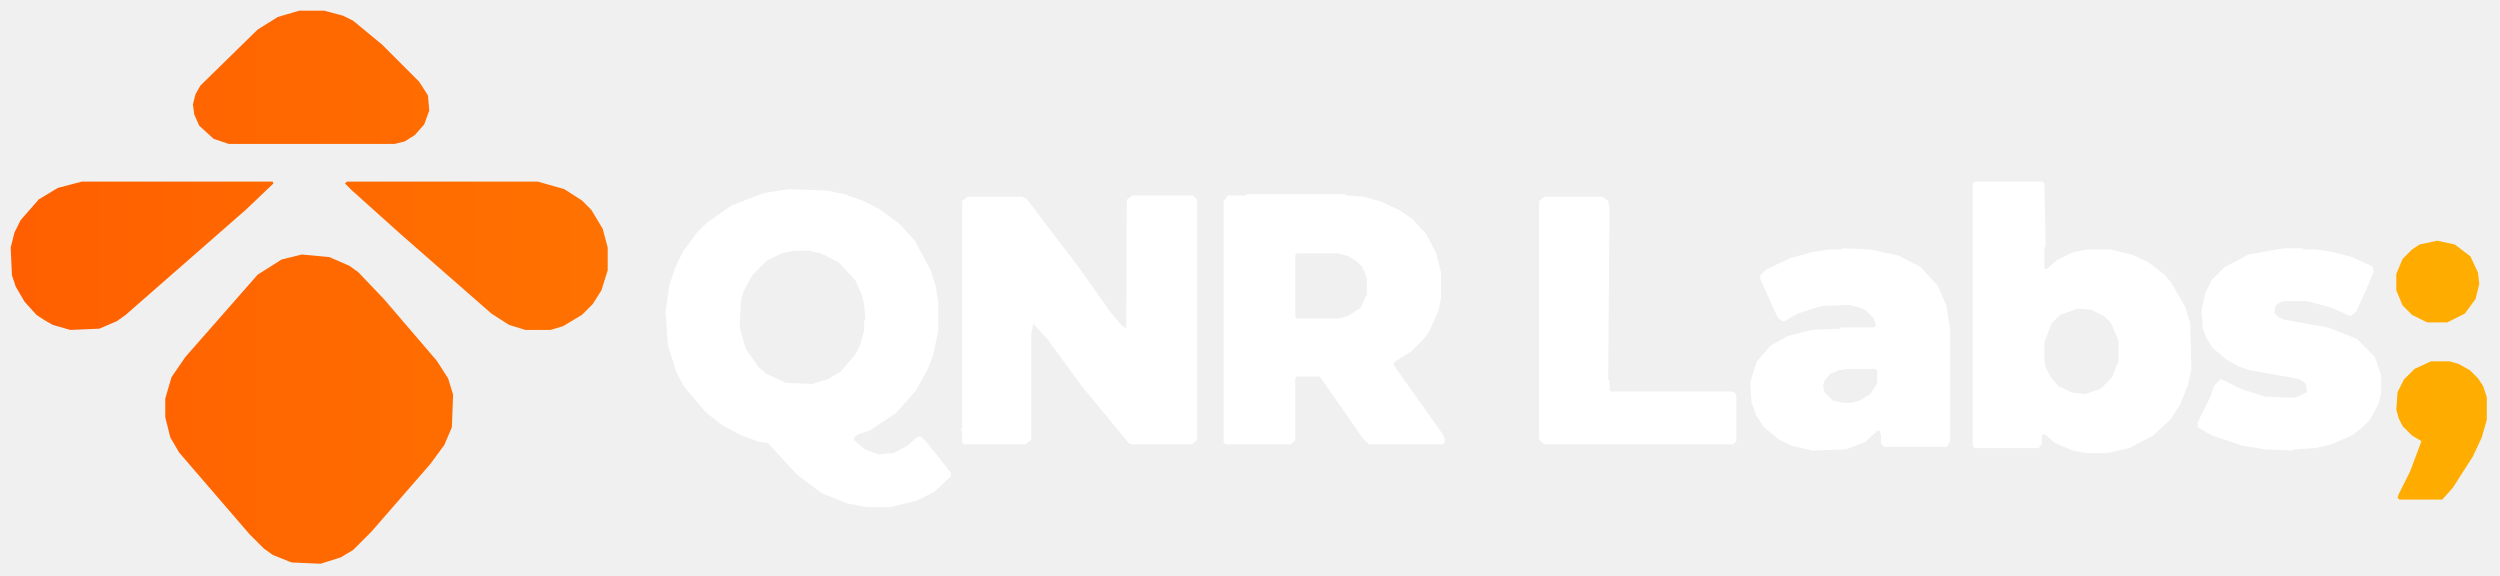
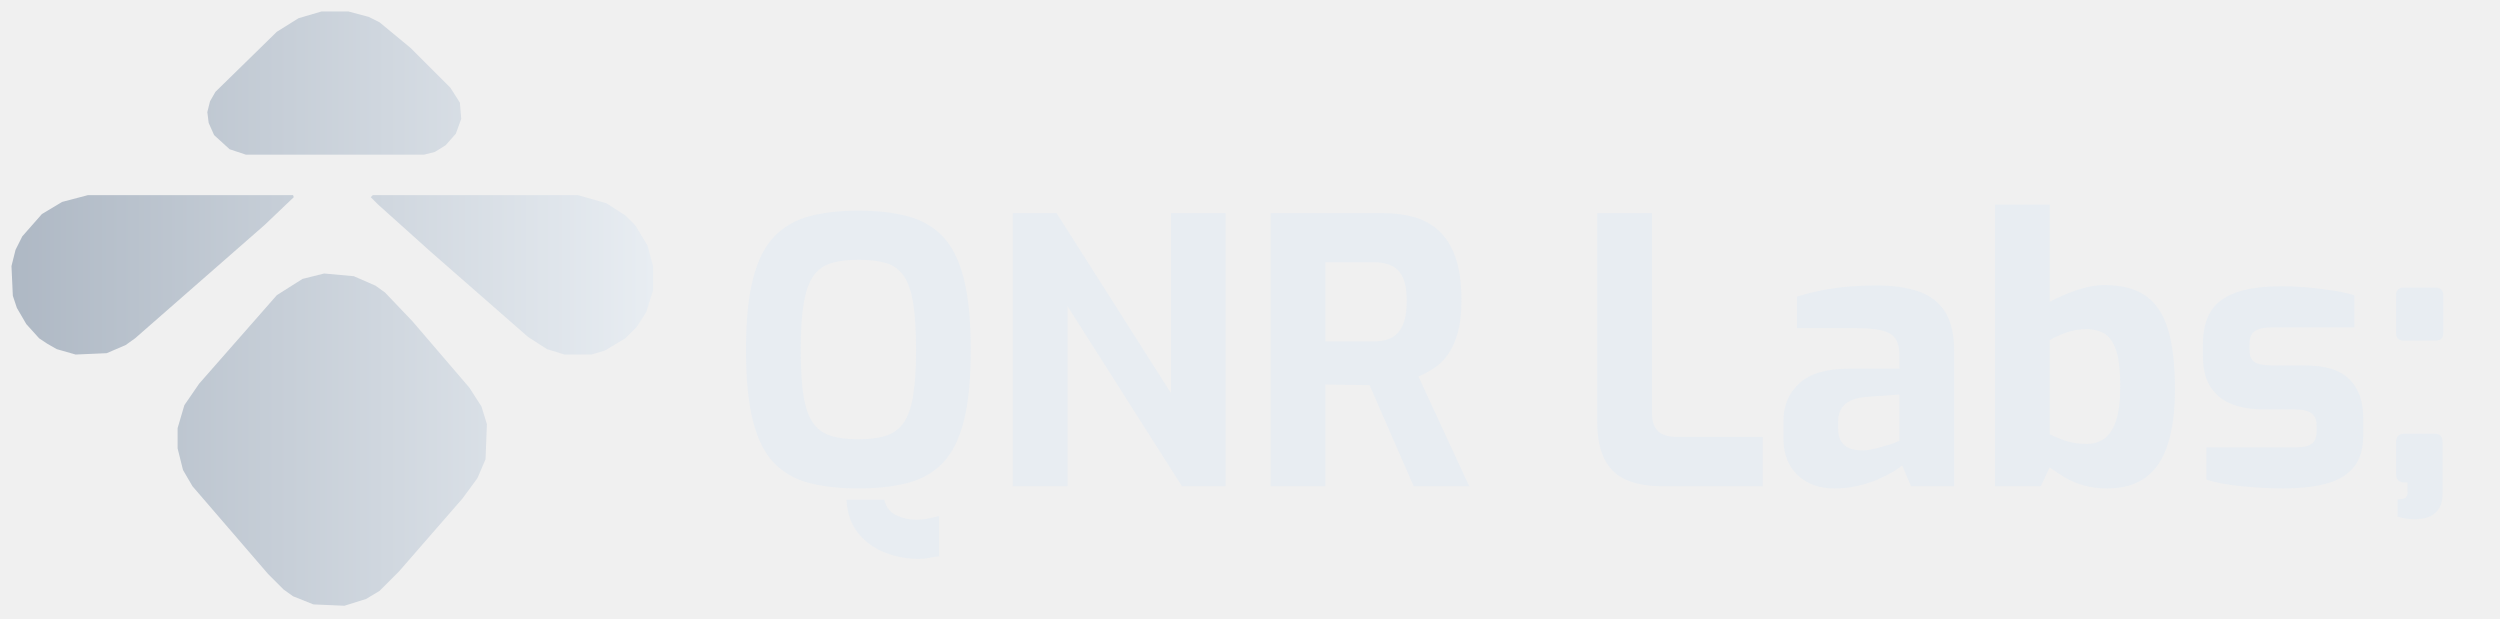
- <svg xmlns="http://www.w3.org/2000/svg" viewBox="0 0 1989.0 458.0" role="img" aria-labelledby="title">
+ <svg xmlns="http://www.w3.org/2000/svg" viewBox="0 0 1851 458" role="img" aria-labelledby="title">
  <defs>
-     <linearGradient id="qnr-mark" x1="0" y1="0" x2="1" y2="0">
-       <stop offset="0" stop-color="#FF5E00" />
-       <stop offset="1" stop-color="#FFAE00" />
+     <linearGradient id="qnr-mark-dark" gradientUnits="userSpaceOnUse" x1="8.5" y1="228" x2="483.5" y2="228">
+       <stop offset="0" stop-color="#AEB8C4" />
+       <stop offset="1" stop-color="#E8EDF2" />
    </linearGradient>
  </defs>
-   <path fill="url(#qnr-mark)" fill-rule="evenodd" d="M 238.0 8.5 L 221.0 13.5 L 205.0 23.5 L 159.5 68.0 L 155.5 75.0 L 153.5 83.0 L 154.5 91.0 L 158.5 100.0 L 170.0 110.5 L 182.0 114.5 L 314.0 114.5 L 322.0 112.5 L 330.0 107.5 L 337.5 99.0 L 341.5 88.0 L 340.5 76.0 L 333.5 65.0 L 304.0 35.5 L 281.0 16.5 L 273.0 12.5 L 258.0 8.5 Z M 65.0 144.5 L 46.0 149.5 L 31.0 158.5 L 16.5 175.0 L 11.5 185.0 L 8.5 197.0 L 9.5 219.0 L 12.5 228.0 L 19.5 240.0 L 29.0 250.5 L 35.0 254.5 L 42.0 258.5 L 56.0 262.5 L 79.0 261.5 L 93.0 255.5 L 100.0 250.5 L 196.0 166.5 L 217.5 146.0 L 217.0 144.5 Z M 276.0 144.5 L 274.5 146.0 L 280.0 151.5 L 319.0 186.5 L 391.0 249.5 L 405.0 258.5 L 418.0 262.5 L 438.0 262.5 L 448.0 259.5 L 463.0 250.5 L 471.5 242.0 L 478.5 231.0 L 483.5 215.0 L 483.5 197.0 L 479.5 182.0 L 470.5 167.0 L 463.0 159.5 L 449.0 150.5 L 428.0 144.5 Z M 1939.0 191.5 L 1925.0 194.5 L 1919.0 198.5 L 1911.5 206.0 L 1906.5 218.0 L 1906.5 231.0 L 1911.5 243.0 L 1919.0 250.5 L 1931.0 256.5 L 1947.0 256.5 L 1961.0 249.5 L 1969.5 238.0 L 1972.5 226.0 L 1971.5 217.0 L 1965.5 204.0 L 1953.0 194.5 Z M 240.0 202.5 L 224.0 206.5 L 205.0 218.5 L 147.5 284.0 L 136.5 300.0 L 131.5 317.0 L 131.5 332.0 L 135.5 348.0 L 142.5 360.0 L 198.5 425.0 L 210.0 436.5 L 217.0 441.5 L 232.0 447.5 L 255.0 448.5 L 271.0 443.5 L 281.0 437.5 L 295.5 423.0 L 342.5 369.0 L 353.5 354.0 L 359.5 340.0 L 360.5 314.0 L 356.5 301.0 L 347.5 287.0 L 305.5 238.0 L 285.0 216.5 L 278.0 211.5 L 262.0 204.5 Z M 1934.0 287.5 L 1921.0 293.5 L 1912.5 302.0 L 1907.5 312.0 L 1906.5 326.0 L 1908.5 333.0 L 1911.5 339.0 L 1919.0 346.5 L 1926.5 351.0 L 1917.5 375.0 L 1908.5 393.0 L 1907.5 396.0 L 1909.0 397.5 L 1943.0 397.5 L 1951.5 388.0 L 1967.5 363.0 L 1974.5 348.0 L 1978.5 334.0 L 1978.5 316.0 L 1975.5 307.0 L 1971.5 301.0 L 1965.0 294.5 L 1956.0 289.5 L 1949.0 287.5 Z" />
-   <path fill="#FFFFFF" fill-rule="evenodd" d="M 1571.0 144.5 L 1569.5 146.0 L 1569.5 355.0 L 1571.0 356.5 L 1622.0 356.5 L 1624.5 353.0 L 1624.5 346.0 L 1627.0 345.5 L 1635.0 352.5 L 1649.0 358.5 L 1660.0 360.5 L 1676.0 360.5 L 1694.0 356.5 L 1713.0 346.5 L 1726.5 334.0 L 1734.5 322.0 L 1740.5 307.0 L 1743.5 294.0 L 1742.5 257.0 L 1738.5 244.0 L 1727.5 225.0 L 1722.0 218.5 L 1709.0 208.5 L 1696.0 202.5 L 1679.0 198.5 L 1661.0 198.5 L 1650.0 200.5 L 1637.0 206.5 L 1628.0 214.5 L 1626.5 213.0 L 1626.5 197.0 L 1627.5 196.0 L 1626.5 146.0 L 1625.0 144.5 Z M 628.0 150.5 L 608.0 153.5 L 582.0 163.5 L 562.0 177.5 L 554.5 185.0 L 543.5 200.0 L 537.5 212.0 L 532.5 227.0 L 529.5 248.0 L 531.5 275.0 L 538.5 297.0 L 544.5 308.0 L 562.0 328.5 L 575.0 338.5 L 590.0 346.5 L 604.0 351.5 L 611.0 352.5 L 634.0 377.5 L 654.0 392.5 L 674.0 400.5 L 690.0 403.5 L 708.0 403.5 L 729.0 398.5 L 743.0 391.5 L 756.5 379.0 L 756.5 376.0 L 736.5 351.0 L 733.0 347.5 L 730.0 347.5 L 722.0 354.5 L 711.0 360.5 L 699.0 361.5 L 688.0 357.5 L 679.5 350.0 L 679.5 348.0 L 683.0 345.5 L 692.0 342.5 L 713.0 328.5 L 728.5 311.0 L 738.5 293.0 L 742.5 282.0 L 746.5 263.0 L 746.5 241.0 L 744.5 228.0 L 740.5 215.0 L 727.5 191.0 L 716.0 178.5 L 700.0 166.5 L 686.0 159.5 L 672.0 154.5 L 657.0 151.5 Z M 992.0 154.5 L 991.0 155.5 L 977.0 155.5 L 973.5 160.0 L 973.5 352.0 L 975.0 353.5 L 1027.0 353.5 L 1030.5 350.0 L 1030.5 301.0 L 1032.0 299.5 L 1050.0 299.5 L 1084.5 349.0 L 1089.0 353.5 L 1148.0 353.5 L 1149.5 352.0 L 1149.5 349.0 L 1147.5 345.0 L 1108.5 290.0 L 1110.0 287.5 L 1123.0 279.5 L 1132.5 270.0 L 1137.5 263.0 L 1144.5 247.0 L 1146.5 237.0 L 1146.5 217.0 L 1142.5 201.0 L 1134.5 186.0 L 1124.0 174.5 L 1114.0 167.5 L 1099.0 160.5 L 1085.0 156.5 L 1071.0 155.5 L 1070.0 154.5 Z M 901.0 155.5 L 896.5 159.0 L 896.0 261.5 L 891.5 258.0 L 882.5 247.0 L 858.5 213.0 L 817.0 158.5 L 813.0 156.5 L 770.0 156.5 L 765.5 160.0 L 765.5 340.0 L 764.5 342.0 L 765.5 343.0 L 765.5 352.0 L 767.0 353.5 L 816.0 353.5 L 820.5 350.0 L 820.5 266.0 L 822.0 257.5 L 833.5 270.0 L 860.5 307.0 L 898.0 352.5 L 900.0 353.5 L 948.0 353.5 L 951.5 351.0 L 952.5 349.0 L 952.5 159.0 L 949.0 155.5 Z M 1229.0 156.5 L 1224.5 160.0 L 1224.5 349.0 L 1225.5 351.0 L 1229.0 353.5 L 1379.0 353.5 L 1381.5 351.0 L 1381.5 314.0 L 1379.0 311.5 L 1282.0 311.5 L 1280.5 310.0 L 1280.5 303.0 L 1279.5 302.0 L 1280.5 166.0 L 1279.5 160.0 L 1275.0 156.5 Z M 1466.0 197.5 L 1465.0 198.5 L 1455.0 198.5 L 1442.0 200.5 L 1424.0 205.5 L 1405.0 214.5 L 1400.5 219.0 L 1400.5 222.0 L 1414.5 253.0 L 1418.0 255.5 L 1420.0 255.5 L 1430.0 249.5 L 1449.0 243.5 L 1471.0 242.5 L 1482.0 245.5 L 1485.0 247.5 L 1490.5 253.0 L 1492.5 259.0 L 1491.0 260.5 L 1465.0 260.5 L 1464.0 261.5 L 1441.0 262.5 L 1422.0 267.5 L 1408.0 275.5 L 1397.5 288.0 L 1392.5 304.0 L 1393.5 320.0 L 1397.5 331.0 L 1403.5 340.0 L 1415.0 349.5 L 1425.0 354.5 L 1442.0 358.5 L 1469.0 357.5 L 1484.0 351.5 L 1494.0 342.5 L 1495.5 343.0 L 1496.5 346.0 L 1496.5 353.0 L 1499.0 355.5 L 1549.0 355.5 L 1551.5 351.0 L 1551.5 262.0 L 1548.5 243.0 L 1541.5 227.0 L 1528.0 212.5 L 1511.0 203.5 L 1488.0 198.5 Z M 1817.0 197.5 L 1789.0 202.5 L 1770.0 212.5 L 1759.5 223.0 L 1754.5 233.0 L 1751.5 247.0 L 1752.5 261.0 L 1755.5 269.0 L 1760.5 277.0 L 1772.0 286.5 L 1781.0 291.5 L 1790.0 294.5 L 1829.0 301.5 L 1834.5 305.0 L 1835.5 312.0 L 1826.0 316.5 L 1802.0 315.5 L 1783.0 309.5 L 1767.0 301.5 L 1761.5 307.0 L 1758.5 316.0 L 1748.5 336.0 L 1748.5 340.0 L 1760.0 346.5 L 1784.0 354.5 L 1802.0 357.5 L 1824.0 358.5 L 1825.0 357.5 L 1842.0 356.5 L 1855.0 353.5 L 1871.0 346.5 L 1879.0 340.5 L 1885.5 334.0 L 1892.5 321.0 L 1894.5 312.0 L 1894.5 299.0 L 1889.5 284.0 L 1875.0 269.5 L 1852.0 260.5 L 1818.0 254.5 L 1813.0 252.5 L 1809.5 249.0 L 1810.5 243.0 L 1814.0 240.5 L 1817.0 239.5 L 1835.0 239.5 L 1854.0 244.5 L 1870.0 251.5 L 1874.5 248.0 L 1884.5 226.0 L 1888.5 216.0 L 1887.5 212.0 L 1871.0 204.5 L 1856.0 200.5 L 1843.0 198.5 L 1833.0 198.5 L 1832.0 197.5 Z M 632.0 199.5 L 622.0 201.5 L 610.0 207.5 L 598.5 219.0 L 591.5 232.0 L 589.5 239.0 L 588.5 261.0 L 593.5 278.0 L 603.5 292.0 L 610.0 297.5 L 625.0 304.5 L 646.0 305.5 L 659.0 301.5 L 669.0 295.5 L 680.5 282.0 L 684.5 274.0 L 687.5 263.0 L 687.5 255.0 L 688.5 254.0 L 687.5 242.0 L 685.5 234.0 L 680.5 223.0 L 667.0 208.5 L 653.0 201.5 L 644.0 199.5 Z M 1032.0 201.5 L 1030.5 203.0 L 1030.5 252.0 L 1032.0 253.5 L 1065.0 253.5 L 1072.0 251.5 L 1082.5 245.0 L 1087.5 234.0 L 1087.5 221.0 L 1083.5 212.0 L 1079.0 207.5 L 1072.0 203.5 L 1064.0 201.5 Z M 1653.0 245.5 L 1639.0 250.5 L 1632.5 257.0 L 1626.5 272.0 L 1626.5 287.0 L 1627.5 292.0 L 1631.5 300.0 L 1638.0 307.5 L 1649.0 312.5 L 1659.0 313.5 L 1671.0 309.5 L 1680.5 300.0 L 1685.5 287.0 L 1685.5 271.0 L 1679.5 257.0 L 1674.0 251.5 L 1664.0 246.5 Z M 1470.0 293.5 L 1463.0 294.5 L 1456.0 297.5 L 1451.5 303.0 L 1450.5 307.0 L 1451.5 312.0 L 1458.0 318.5 L 1466.0 320.5 L 1473.0 320.5 L 1480.0 318.5 L 1488.0 313.5 L 1493.5 305.0 L 1493.5 295.0 L 1492.0 293.5 Z" />
+   <path fill="url(#qnr-mark-dark)" fill-rule="evenodd" d="M 238.0 8.5 L 221.0 13.5 L 205.0 23.5 L 159.5 68.0 L 155.5 75.0 L 153.5 83.0 L 154.5 91.0 L 158.5 100.0 L 170.0 110.5 L 182.0 114.5 L 314.0 114.5 L 322.0 112.5 L 330.0 107.5 L 337.5 99.0 L 341.5 88.0 L 340.5 76.0 L 333.5 65.0 L 304.0 35.5 L 281.0 16.5 L 273.0 12.5 L 258.0 8.5 Z M 65.0 144.5 L 46.0 149.5 L 31.0 158.5 L 16.5 175.0 L 11.5 185.0 L 8.5 197.0 L 9.5 219.0 L 12.5 228.0 L 19.5 240.0 L 29.0 250.5 L 35.0 254.5 L 42.0 258.5 L 56.0 262.5 L 79.0 261.5 L 93.0 255.5 L 100.0 250.5 L 196.0 166.5 L 217.5 146.0 L 217.0 144.5 Z M 276.0 144.5 L 274.5 146.0 L 280.0 151.5 L 319.0 186.5 L 391.0 249.5 L 405.0 258.5 L 418.0 262.5 L 438.0 262.5 L 448.0 259.5 L 463.0 250.5 L 471.5 242.0 L 478.5 231.0 L 483.5 215.0 L 483.5 197.0 L 479.5 182.0 L 470.5 167.0 L 463.0 159.5 L 449.0 150.5 L 428.0 144.5 Z M 240.0 202.5 L 224.0 206.5 L 205.0 218.5 L 147.5 284.0 L 136.5 300.0 L 131.5 317.0 L 131.5 332.0 L 135.5 348.0 L 142.5 360.0 L 198.5 425.0 L 210.0 436.5 L 217.0 441.5 L 232.0 447.5 L 255.0 448.5 L 271.0 443.5 L 281.0 437.5 L 295.5 423.0 L 342.5 369.0 L 353.5 354.0 L 359.5 340.0 L 360.5 314.0 L 356.5 301.0 L 347.5 287.0 L 305.5 238.0 L 285.0 216.5 L 278.0 211.5 L 262.0 204.5 Z" />
+   <g transform="translate(540 360) scale(0.273224 -0.273224)">
+     <path fill="#E8EDF2" d="M513.894 -196.995Q466.15 -196.995 422.197 -179.973Q378.243 -162.951 349.334 -127.444Q320.424 -91.938 317.543 -36.656H419.832Q426.594 -66.106 452.05 -78.465Q477.506 -90.824 506.656 -90.824Q523.044 -90.824 538.931 -87.496Q554.819 -84.168 568.475 -80.899V-189.726Q554.55 -191.532 541.088 -194.263Q527.625 -196.995 513.894 -196.995ZM349.7 -6.0Q273.925 -6.0 216.844 8.694Q159.762 23.388 121.509 62.581Q83.256 101.775 64.197 176.006Q45.137 250.238 45.137 369.044Q45.137 488.119 64.331 562.619Q83.525 637.119 121.912 676.85Q160.3 716.581 217.247 731.678Q274.194 746.775 349.7 746.775Q426.013 746.775 483.094 731.678Q540.176 716.581 578.294 676.85Q616.413 637.119 635.338 562.619Q654.263 488.119 654.263 369.044Q654.263 250.238 635.204 176.006Q616.144 101.775 577.891 62.581Q539.638 23.388 482.691 8.694Q425.744 -6.0 349.7 -6.0ZM349.7 127.152Q394.687 127.152 424.734 136.958Q454.781 146.764 472.58 172.392Q490.38 198.02 498.164 245.679Q505.949 293.338 505.949 369.044Q505.949 448.556 498.03 496.887Q490.111 545.217 472.312 570.48Q454.512 595.742 424.6 604.683Q394.687 613.623 349.7 613.623Q306.788 613.623 276.644 604.683Q246.501 595.742 228.298 570.48Q210.095 545.217 201.773 496.887Q193.452 448.556 193.452 369.044Q193.452 293.338 200.967 245.679Q208.483 198.02 226.148 172.392Q243.814 146.764 274.226 136.958Q304.638 127.152 349.7 127.152Z M768.243 0.0V740.044H886.77L1196.68 252.41V740.044H1344.995V0.0H1226.468L916.558 487.634V0.0Z M1466.868 0.0V740.044H1772.85Q1816.744 740.044 1854.922 729.522Q1893.101 719.0 1922.16 692.784Q1951.219 666.569 1967.585 620.718Q1983.951 574.868 1983.951 503.481Q1983.951 451.837 1973.935 415.956Q1963.92 380.075 1947.464 357.112Q1931.007 334.15 1910.089 320.3Q1889.17 306.45 1867.364 297.406L2004.964 0.0H1854.455L1734.868 274.005Q1722.912 274.005 1707.634 274.274Q1692.357 274.543 1676.235 274.677Q1660.113 274.812 1644.164 275.08Q1628.214 275.349 1615.183 275.618V0.0ZM1615.183 392.532H1747.256Q1767.018 392.532 1783.049 397.57Q1799.08 402.607 1811.074 415.16Q1823.068 427.713 1829.352 448.991Q1835.636 470.269 1835.636 502.75Q1835.636 534.424 1829.217 554.799Q1822.799 575.174 1810.805 586.361Q1798.812 597.548 1782.781 602.22Q1766.75 606.892 1747.256 606.892H1615.183Z  M2526.863 0.0Q2469.537 0.0 2430.3 17.313Q2391.062 34.625 2371.465 73.46Q2351.868 112.294 2351.868 174.995V740.044H2500.183V199.126Q2500.183 174.87 2508.37 160.183Q2516.558 145.496 2531.648 139.592Q2546.739 133.689 2565.62 133.689H2800.431V0.0Z M2993.912 -6.0Q2933.256 -6.0 2894.89 30.194Q2856.525 66.388 2856.525 129.656V178.207Q2856.525 239.282 2899.584 278.878Q2942.643 318.475 3033.806 318.475H3170.83V354.824Q3170.83 380.199 3162.083 396.536Q3153.336 412.874 3128.611 420.599Q3103.887 428.323 3053.856 428.323H2893.362V513.793Q2932.406 526.494 2983.815 535.075Q3035.225 543.656 3107.775 543.925Q3174.7 544.194 3222.11 528.022Q3269.519 511.85 3294.332 472.963Q3319.144 434.075 3319.144 365.062V0.0H3202.23L3178.143 56.687Q3170.561 49.375 3153.643 39.24Q3136.724 29.106 3112.155 18.397Q3087.587 7.687 3057.421 0.844Q3027.256 -6.0 2993.912 -6.0ZM3068.501 96.976Q3078.607 96.708 3091.46 99.186Q3104.313 101.664 3117.434 105.179Q3130.556 108.695 3142.102 112.345Q3153.649 115.995 3161.143 119.204Q3168.636 122.413 3170.83 123.144V248.362L3081.188 242.093Q3041.633 238.631 3023.236 221.95Q3004.839 205.269 3004.839 176.013V154.4Q3004.839 133.607 3013.43 120.673Q3022.02 107.739 3036.551 102.492Q3051.082 97.245 3068.501 96.976Z M3734.188 -6.0Q3698.845 -6.0 3670.985 1.941Q3643.126 9.881 3620.67 22.919Q3598.214 35.956 3577.945 51.15L3553.857 0.0H3429.631V763.0H3577.945V499.594Q3609.514 516.819 3649.985 530.931Q3690.457 545.044 3726.876 545.044Q3795.92 545.044 3837.688 516.253Q3879.457 487.463 3898.435 425.634Q3917.413 363.806 3917.413 263.0Q3917.413 172.837 3897.816 112.934Q3878.219 53.031 3837.682 23.516Q3797.144 -6.0 3734.188 -6.0ZM3678.612 114.72Q3705.168 114.72 3725.349 128.498Q3745.53 142.276 3757.314 176.204Q3769.099 210.132 3769.099 270.313Q3769.099 339.675 3756.508 372.468Q3743.918 405.261 3723.237 415.524Q3702.556 425.786 3678.612 425.786Q3649.132 425.786 3623.316 416.502Q3597.501 407.217 3577.945 395.843V141.007Q3596.739 131.245 3621.338 122.983Q3645.938 114.72 3678.612 114.72Z M4210.106 -6.0Q4184.868 -6.0 4155.734 -4.403Q4126.6 -2.806 4097.622 0.022Q4068.643 2.85 4043.972 7.506Q4019.3 12.163 4002.45 18.282V105.214H4240.088Q4260.881 105.214 4274.503 108.789Q4288.124 112.364 4294.693 121.836Q4301.261 131.307 4301.261 148.594V165.894Q4301.261 185.837 4288.177 196.981Q4275.093 208.124 4240.344 208.124H4156.256Q4110.181 208.124 4073.218 221.915Q4036.256 235.706 4014.697 267.69Q3993.137 299.675 3993.137 353.987V385.106Q3993.137 436.3 4012.868 471.053Q4032.6 505.806 4079.837 523.828Q4127.075 541.85 4208.863 541.85Q4242.369 541.85 4279.697 538.425Q4317.026 535.0 4350.601 529.478Q4384.176 523.956 4403.519 517.3V430.367H4178.881Q4149.638 430.367 4134.576 420.761Q4119.514 411.155 4119.514 385.106V368.612Q4119.514 351.475 4126.642 342.541Q4133.77 333.607 4148.548 330.398Q4163.325 327.188 4184.775 327.188H4271.057Q4353.144 327.188 4390.391 289.607Q4427.638 252.026 4427.638 185.638V137.625Q4427.638 83.625 4402.31 52.103Q4376.982 20.581 4328.61 7.291Q4280.238 -6.0 4210.106 -6.0Z" />
+     <path fill="#E8EDF2" d="M4537.419 394.543Q4516.643 394.543 4516.643 414.587V516.806Q4516.643 538.313 4537.419 538.313H4623.007Q4644.514 538.313 4644.514 516.806V414.587Q4644.514 403.468 4638.454 399.005Q4632.395 394.543 4623.007 394.543ZM4568.057 -89.475Q4548.969 -89.475 4534.903 -86.05Q4520.837 -82.625 4520.837 -82.625V-35.675Q4534.956 -35.675 4541.381 -31.809Q4547.806 -27.943 4547.806 -16.287V10.238H4538.15Q4529.494 10.238 4523.069 15.566Q4516.643 20.894 4516.643 32.013V119.07Q4516.643 142.307 4538.15 142.307H4622.007Q4634.126 142.307 4638.454 135.517Q4642.783 128.726 4642.783 119.07V-17.987Q4642.783 -47.344 4631.104 -63.119Q4619.426 -78.894 4602.457 -84.185Q4585.488 -89.475 4568.057 -89.475Z" />
+   </g>
</svg>
